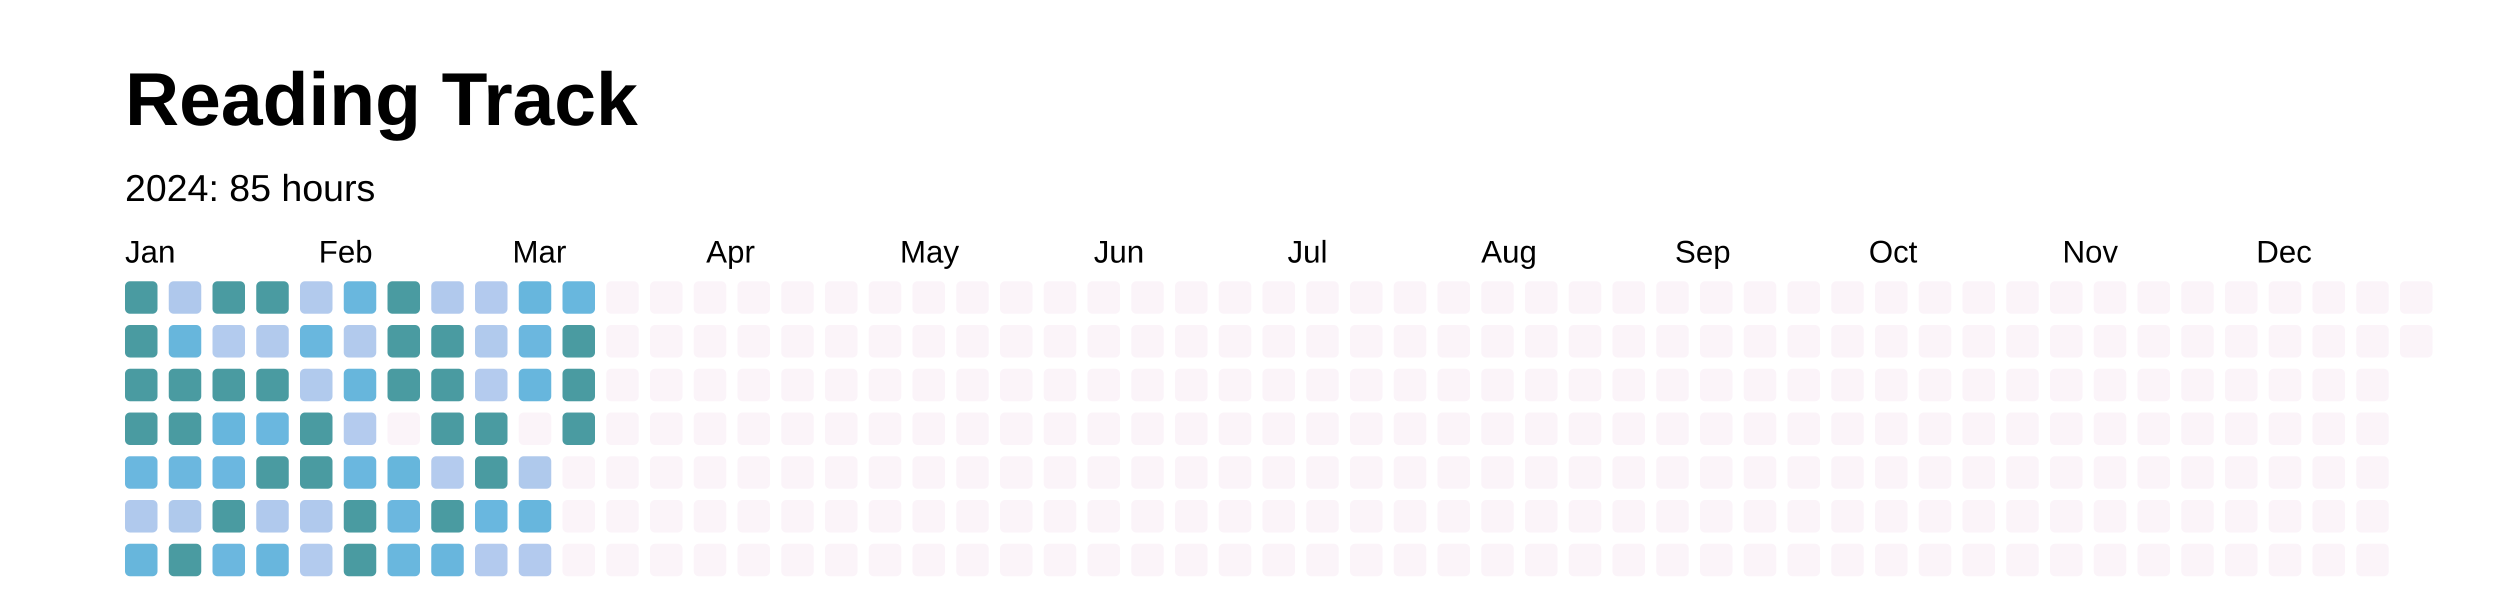
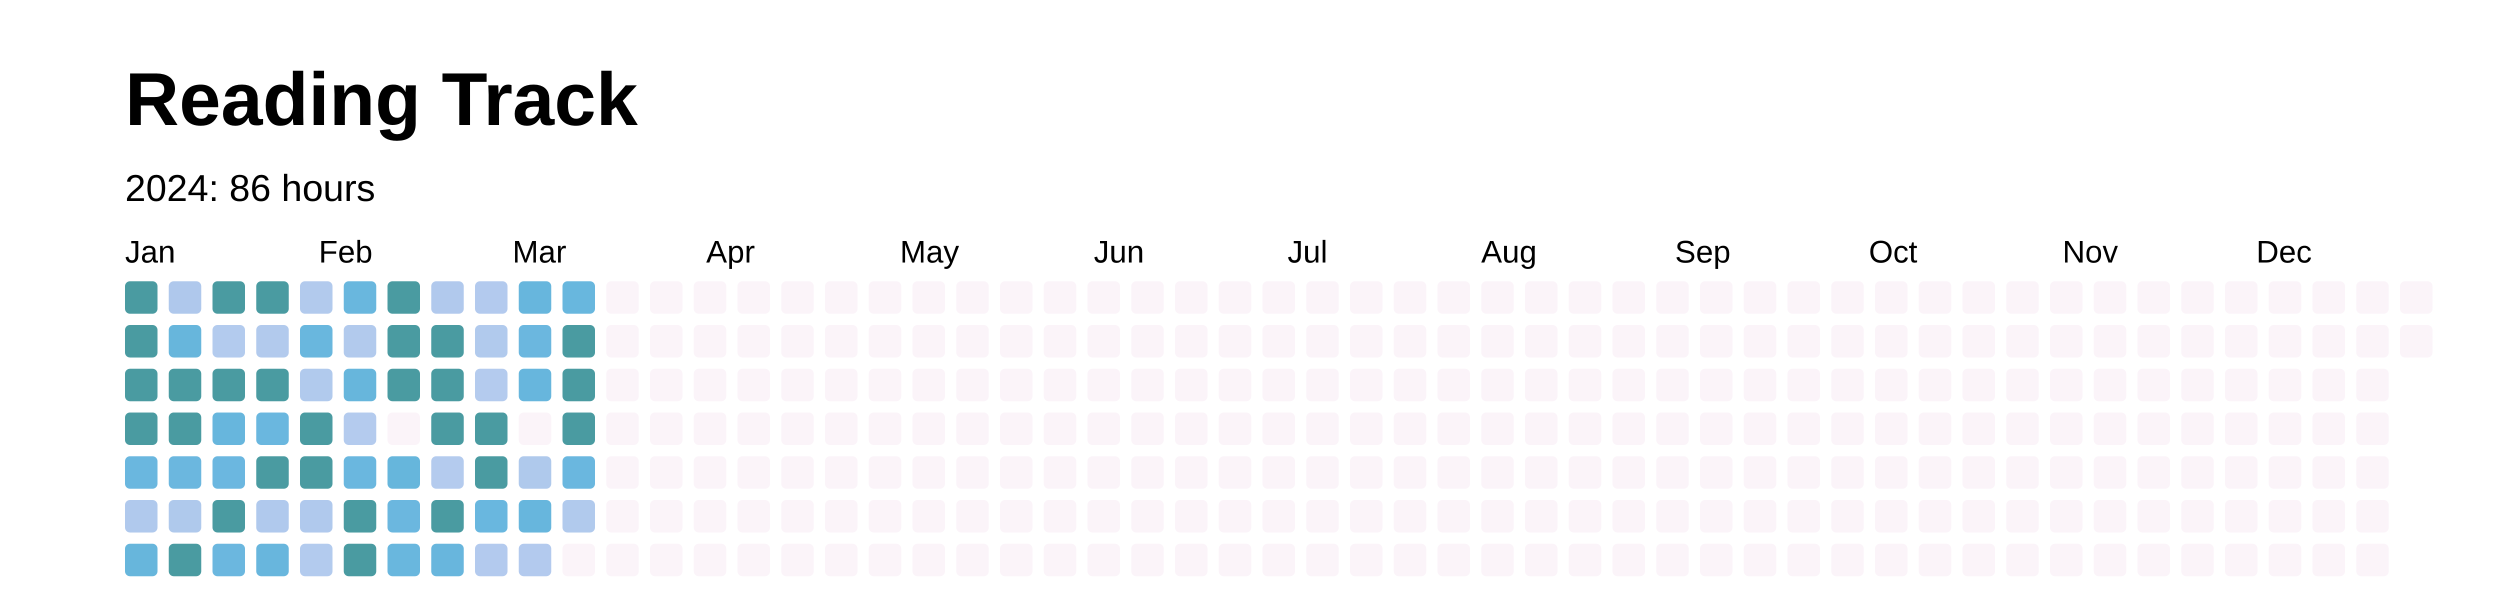
<svg xmlns="http://www.w3.org/2000/svg" baseProfile="full" height="48mm" version="1.1" viewBox="0,0,200,48" width="200mm">
  <defs />
  <rect fill="#FFFFFF" height="48" width="200" x="0" y="0" />
  <text fill="#000000" style="font-size:6px; font-family:Arial; font-weight:bold;" x="10" y="10">Reading Track</text>
-   <text dominant-baseline="hanging" fill="#000000" style="font-size:3.0px; font-family:Arial;" x="10" y="14">2024: 85 hours</text>
+   <text dominant-baseline="hanging" fill="#000000" style="font-size:3.0px; font-family:Arial;" x="10" y="14">2024: 86 hours</text>
  <text fill="#000000" style="font-size:2.5px; font-family:Arial" x="10.0" y="21.0">Jan</text>
  <text fill="#000000" style="font-size:2.5px; font-family:Arial" x="25.5" y="21.0">Feb</text>
  <text fill="#000000" style="font-size:2.5px; font-family:Arial" x="41.0" y="21.0">Mar</text>
  <text fill="#000000" style="font-size:2.5px; font-family:Arial" x="56.5" y="21.0">Apr</text>
  <text fill="#000000" style="font-size:2.5px; font-family:Arial" x="72.0" y="21.0">May</text>
  <text fill="#000000" style="font-size:2.5px; font-family:Arial" x="87.5" y="21.0">Jun</text>
  <text fill="#000000" style="font-size:2.5px; font-family:Arial" x="103.0" y="21.0">Jul</text>
  <text fill="#000000" style="font-size:2.5px; font-family:Arial" x="118.5" y="21.0">Aug</text>
  <text fill="#000000" style="font-size:2.5px; font-family:Arial" x="134.0" y="21.0">Sep</text>
  <text fill="#000000" style="font-size:2.5px; font-family:Arial" x="149.5" y="21.0">Oct</text>
  <text fill="#000000" style="font-size:2.5px; font-family:Arial" x="165.0" y="21.0">Nov</text>
  <text fill="#000000" style="font-size:2.5px; font-family:Arial" x="180.5" y="21.0">Dec</text>
  <rect fill="#4a9ba1" height="2.6" rx="0.4" ry="0.4" width="2.6" x="10.0" y="22.5" />
  <rect fill="#4a9ba1" height="2.6" rx="0.4" ry="0.4" width="2.6" x="10.0" y="26.0" />
  <rect fill="#4a9ba1" height="2.6" rx="0.4" ry="0.4" width="2.6" x="10.0" y="29.5" />
  <rect fill="#4a9ba1" height="2.6" rx="0.4" ry="0.4" width="2.6" x="10.0" y="33.0" />
  <rect fill="#6ab7df" height="2.6" rx="0.4" ry="0.4" width="2.6" x="10.0" y="36.5" />
  <rect fill="#b0c9ed" height="2.6" rx="0.4" ry="0.4" width="2.6" x="10.0" y="40.0" />
  <rect fill="#67b6dc" height="2.6" rx="0.4" ry="0.4" width="2.6" x="10.0" y="43.5" />
  <rect fill="#afc8ec" height="2.6" rx="0.4" ry="0.4" width="2.6" x="13.5" y="22.5" />
  <rect fill="#67b6dc" height="2.6" rx="0.4" ry="0.4" width="2.6" x="13.5" y="26.0" />
  <rect fill="#4a9ba1" height="2.6" rx="0.4" ry="0.4" width="2.6" x="13.5" y="29.5" />
  <rect fill="#4a9ba1" height="2.6" rx="0.4" ry="0.4" width="2.6" x="13.5" y="33.0" />
  <rect fill="#6bb7df" height="2.6" rx="0.4" ry="0.4" width="2.6" x="13.5" y="36.5" />
  <rect fill="#afc9ec" height="2.6" rx="0.4" ry="0.4" width="2.6" x="13.5" y="40.0" />
  <rect fill="#4a9ba1" height="2.6" rx="0.4" ry="0.4" width="2.6" x="13.5" y="43.5" />
  <rect fill="#4a9ba1" height="2.6" rx="0.4" ry="0.4" width="2.6" x="17.0" y="22.5" />
  <rect fill="#b3cbee" height="2.6" rx="0.4" ry="0.4" width="2.6" x="17.0" y="26.0" />
  <rect fill="#4a9ba1" height="2.6" rx="0.4" ry="0.4" width="2.6" x="17.0" y="29.5" />
  <rect fill="#67b6dd" height="2.6" rx="0.4" ry="0.4" width="2.6" x="17.0" y="33.0" />
  <rect fill="#6bb7e0" height="2.6" rx="0.4" ry="0.4" width="2.6" x="17.0" y="36.5" />
  <rect fill="#4a9ba1" height="2.6" rx="0.4" ry="0.4" width="2.6" x="17.0" y="40.0" />
  <rect fill="#6bb7df" height="2.6" rx="0.4" ry="0.4" width="2.6" x="17.0" y="43.5" />
  <rect fill="#4a9ba1" height="2.6" rx="0.4" ry="0.4" width="2.6" x="20.5" y="22.5" />
  <rect fill="#b2caed" height="2.6" rx="0.4" ry="0.4" width="2.6" x="20.5" y="26.0" />
  <rect fill="#4a9ba1" height="2.6" rx="0.4" ry="0.4" width="2.6" x="20.5" y="29.5" />
  <rect fill="#6ab7df" height="2.6" rx="0.4" ry="0.4" width="2.6" x="20.5" y="33.0" />
  <rect fill="#4a9ba1" height="2.6" rx="0.4" ry="0.4" width="2.6" x="20.5" y="36.5" />
  <rect fill="#b0c9ed" height="2.6" rx="0.4" ry="0.4" width="2.6" x="20.5" y="40.0" />
  <rect fill="#68b6dd" height="2.6" rx="0.4" ry="0.4" width="2.6" x="20.5" y="43.5" />
  <rect fill="#b2caed" height="2.6" rx="0.4" ry="0.4" width="2.6" x="24.0" y="22.5" />
  <rect fill="#69b7de" height="2.6" rx="0.4" ry="0.4" width="2.6" x="24.0" y="26.0" />
  <rect fill="#b1caed" height="2.6" rx="0.4" ry="0.4" width="2.6" x="24.0" y="29.5" />
  <rect fill="#4a9ba1" height="2.6" rx="0.4" ry="0.4" width="2.6" x="24.0" y="33.0" />
  <rect fill="#4a9ba1" height="2.6" rx="0.4" ry="0.4" width="2.6" x="24.0" y="36.5" />
  <rect fill="#b0c9ed" height="2.6" rx="0.4" ry="0.4" width="2.6" x="24.0" y="40.0" />
  <rect fill="#b3cbee" height="2.6" rx="0.4" ry="0.4" width="2.6" x="24.0" y="43.5" />
  <rect fill="#69b7de" height="2.6" rx="0.4" ry="0.4" width="2.6" x="27.5" y="22.5" />
  <rect fill="#b2caed" height="2.6" rx="0.4" ry="0.4" width="2.6" x="27.5" y="26.0" />
  <rect fill="#67b6dc" height="2.6" rx="0.4" ry="0.4" width="2.6" x="27.5" y="29.5" />
  <rect fill="#b4cbee" height="2.6" rx="0.4" ry="0.4" width="2.6" x="27.5" y="33.0" />
  <rect fill="#6ab7df" height="2.6" rx="0.4" ry="0.4" width="2.6" x="27.5" y="36.5" />
  <rect fill="#4a9ba1" height="2.6" rx="0.4" ry="0.4" width="2.6" x="27.5" y="40.0" />
  <rect fill="#4a9ba1" height="2.6" rx="0.4" ry="0.4" width="2.6" x="27.5" y="43.5" />
  <rect fill="#4a9ba1" height="2.6" rx="0.4" ry="0.4" width="2.6" x="31.0" y="22.5" />
  <rect fill="#4a9ba1" height="2.6" rx="0.4" ry="0.4" width="2.6" x="31.0" y="26.0" />
  <rect fill="#4a9ba1" height="2.6" rx="0.4" ry="0.4" width="2.6" x="31.0" y="29.5" />
  <rect fill="#FBF4F9" height="2.6" rx="0.4" ry="0.4" width="2.6" x="31.0" y="33.0" />
  <rect fill="#66b6dc" height="2.6" rx="0.4" ry="0.4" width="2.6" x="31.0" y="36.5" />
  <rect fill="#6bb7df" height="2.6" rx="0.4" ry="0.4" width="2.6" x="31.0" y="40.0" />
  <rect fill="#69b7de" height="2.6" rx="0.4" ry="0.4" width="2.6" x="31.0" y="43.5" />
  <rect fill="#b1c9ed" height="2.6" rx="0.4" ry="0.4" width="2.6" x="34.5" y="22.5" />
  <rect fill="#4a9ba1" height="2.6" rx="0.4" ry="0.4" width="2.6" x="34.5" y="26.0" />
  <rect fill="#4a9ba1" height="2.6" rx="0.4" ry="0.4" width="2.6" x="34.5" y="29.5" />
  <rect fill="#4a9ba1" height="2.6" rx="0.4" ry="0.4" width="2.6" x="34.5" y="33.0" />
  <rect fill="#b4cbee" height="2.6" rx="0.4" ry="0.4" width="2.6" x="34.5" y="36.5" />
  <rect fill="#4a9ba1" height="2.6" rx="0.4" ry="0.4" width="2.6" x="34.5" y="40.0" />
  <rect fill="#68b6dd" height="2.6" rx="0.4" ry="0.4" width="2.6" x="34.5" y="43.5" />
  <rect fill="#b3caee" height="2.6" rx="0.4" ry="0.4" width="2.6" x="38.0" y="22.5" />
  <rect fill="#b1caed" height="2.6" rx="0.4" ry="0.4" width="2.6" x="38.0" y="26.0" />
  <rect fill="#b4cbee" height="2.6" rx="0.4" ry="0.4" width="2.6" x="38.0" y="29.5" />
  <rect fill="#4a9ba1" height="2.6" rx="0.4" ry="0.4" width="2.6" x="38.0" y="33.0" />
  <rect fill="#4a9ba1" height="2.6" rx="0.4" ry="0.4" width="2.6" x="38.0" y="36.5" />
  <rect fill="#69b7df" height="2.6" rx="0.4" ry="0.4" width="2.6" x="38.0" y="40.0" />
  <rect fill="#b3caee" height="2.6" rx="0.4" ry="0.4" width="2.6" x="38.0" y="43.5" />
  <rect fill="#67b6dd" height="2.6" rx="0.4" ry="0.4" width="2.6" x="41.5" y="22.5" />
  <rect fill="#6bb7df" height="2.6" rx="0.4" ry="0.4" width="2.6" x="41.5" y="26.0" />
  <rect fill="#67b6dd" height="2.6" rx="0.4" ry="0.4" width="2.6" x="41.5" y="29.5" />
  <rect fill="#FBF4F9" height="2.6" rx="0.4" ry="0.4" width="2.6" x="41.5" y="33.0" />
  <rect fill="#afc9ec" height="2.6" rx="0.4" ry="0.4" width="2.6" x="41.5" y="36.5" />
  <rect fill="#67b6dd" height="2.6" rx="0.4" ry="0.4" width="2.6" x="41.5" y="40.0" />
  <rect fill="#b3caee" height="2.6" rx="0.4" ry="0.4" width="2.6" x="41.5" y="43.5" />
  <rect fill="#68b7de" height="2.6" rx="0.4" ry="0.4" width="2.6" x="45.0" y="22.5" />
  <rect fill="#4a9ba1" height="2.6" rx="0.4" ry="0.4" width="2.6" x="45.0" y="26.0" />
  <rect fill="#4a9ba1" height="2.6" rx="0.4" ry="0.4" width="2.6" x="45.0" y="29.5" />
  <rect fill="#4a9ba1" height="2.6" rx="0.4" ry="0.4" width="2.6" x="45.0" y="33.0" />
-   <rect fill="#FBF4F9" height="2.6" rx="0.4" ry="0.4" width="2.6" x="45.0" y="36.5" />
-   <rect fill="#FBF4F9" height="2.6" rx="0.4" ry="0.4" width="2.6" x="45.0" y="40.0" />
+   <rect fill="#6ab7df" height="2.6" rx="0.4" ry="0.4" width="2.6" x="45.0" y="36.5" />
+   <rect fill="#b1caed" height="2.6" rx="0.4" ry="0.4" width="2.6" x="45.0" y="40.0" />
  <rect fill="#FBF4F9" height="2.6" rx="0.4" ry="0.4" width="2.6" x="45.0" y="43.5" />
  <rect fill="#FBF4F9" height="2.6" rx="0.4" ry="0.4" width="2.6" x="48.5" y="22.5" />
  <rect fill="#FBF4F9" height="2.6" rx="0.4" ry="0.4" width="2.6" x="48.5" y="26.0" />
  <rect fill="#FBF4F9" height="2.6" rx="0.4" ry="0.4" width="2.6" x="48.5" y="29.5" />
  <rect fill="#FBF4F9" height="2.6" rx="0.4" ry="0.4" width="2.6" x="48.5" y="33.0" />
  <rect fill="#FBF4F9" height="2.6" rx="0.4" ry="0.4" width="2.6" x="48.5" y="36.5" />
  <rect fill="#FBF4F9" height="2.6" rx="0.4" ry="0.4" width="2.6" x="48.5" y="40.0" />
  <rect fill="#FBF4F9" height="2.6" rx="0.4" ry="0.4" width="2.6" x="48.5" y="43.5" />
  <rect fill="#FBF4F9" height="2.6" rx="0.4" ry="0.4" width="2.6" x="52.0" y="22.5" />
  <rect fill="#FBF4F9" height="2.6" rx="0.4" ry="0.4" width="2.6" x="52.0" y="26.0" />
  <rect fill="#FBF4F9" height="2.6" rx="0.4" ry="0.4" width="2.6" x="52.0" y="29.5" />
  <rect fill="#FBF4F9" height="2.6" rx="0.4" ry="0.4" width="2.6" x="52.0" y="33.0" />
  <rect fill="#FBF4F9" height="2.6" rx="0.4" ry="0.4" width="2.6" x="52.0" y="36.5" />
  <rect fill="#FBF4F9" height="2.6" rx="0.4" ry="0.4" width="2.6" x="52.0" y="40.0" />
  <rect fill="#FBF4F9" height="2.6" rx="0.4" ry="0.4" width="2.6" x="52.0" y="43.5" />
  <rect fill="#FBF4F9" height="2.6" rx="0.4" ry="0.4" width="2.6" x="55.5" y="22.5" />
  <rect fill="#FBF4F9" height="2.6" rx="0.4" ry="0.4" width="2.6" x="55.5" y="26.0" />
  <rect fill="#FBF4F9" height="2.6" rx="0.4" ry="0.4" width="2.6" x="55.5" y="29.5" />
  <rect fill="#FBF4F9" height="2.6" rx="0.4" ry="0.4" width="2.6" x="55.5" y="33.0" />
  <rect fill="#FBF4F9" height="2.6" rx="0.4" ry="0.4" width="2.6" x="55.5" y="36.5" />
  <rect fill="#FBF4F9" height="2.6" rx="0.4" ry="0.4" width="2.6" x="55.5" y="40.0" />
  <rect fill="#FBF4F9" height="2.6" rx="0.4" ry="0.4" width="2.6" x="55.5" y="43.5" />
  <rect fill="#FBF4F9" height="2.6" rx="0.4" ry="0.4" width="2.6" x="59.0" y="22.5" />
  <rect fill="#FBF4F9" height="2.6" rx="0.4" ry="0.4" width="2.6" x="59.0" y="26.0" />
  <rect fill="#FBF4F9" height="2.6" rx="0.4" ry="0.4" width="2.6" x="59.0" y="29.5" />
  <rect fill="#FBF4F9" height="2.6" rx="0.4" ry="0.4" width="2.6" x="59.0" y="33.0" />
  <rect fill="#FBF4F9" height="2.6" rx="0.4" ry="0.4" width="2.6" x="59.0" y="36.5" />
  <rect fill="#FBF4F9" height="2.6" rx="0.4" ry="0.4" width="2.6" x="59.0" y="40.0" />
  <rect fill="#FBF4F9" height="2.6" rx="0.4" ry="0.4" width="2.6" x="59.0" y="43.5" />
  <rect fill="#FBF4F9" height="2.6" rx="0.4" ry="0.4" width="2.6" x="62.5" y="22.5" />
  <rect fill="#FBF4F9" height="2.6" rx="0.4" ry="0.4" width="2.6" x="62.5" y="26.0" />
  <rect fill="#FBF4F9" height="2.6" rx="0.4" ry="0.4" width="2.6" x="62.5" y="29.5" />
  <rect fill="#FBF4F9" height="2.6" rx="0.4" ry="0.4" width="2.6" x="62.5" y="33.0" />
  <rect fill="#FBF4F9" height="2.6" rx="0.4" ry="0.4" width="2.6" x="62.5" y="36.5" />
  <rect fill="#FBF4F9" height="2.6" rx="0.4" ry="0.4" width="2.6" x="62.5" y="40.0" />
  <rect fill="#FBF4F9" height="2.6" rx="0.4" ry="0.4" width="2.6" x="62.5" y="43.5" />
  <rect fill="#FBF4F9" height="2.6" rx="0.4" ry="0.4" width="2.6" x="66.0" y="22.5" />
  <rect fill="#FBF4F9" height="2.6" rx="0.4" ry="0.4" width="2.6" x="66.0" y="26.0" />
  <rect fill="#FBF4F9" height="2.6" rx="0.4" ry="0.4" width="2.6" x="66.0" y="29.5" />
  <rect fill="#FBF4F9" height="2.6" rx="0.4" ry="0.4" width="2.6" x="66.0" y="33.0" />
  <rect fill="#FBF4F9" height="2.6" rx="0.4" ry="0.4" width="2.6" x="66.0" y="36.5" />
  <rect fill="#FBF4F9" height="2.6" rx="0.4" ry="0.4" width="2.6" x="66.0" y="40.0" />
  <rect fill="#FBF4F9" height="2.6" rx="0.4" ry="0.4" width="2.6" x="66.0" y="43.5" />
  <rect fill="#FBF4F9" height="2.6" rx="0.4" ry="0.4" width="2.6" x="69.5" y="22.5" />
  <rect fill="#FBF4F9" height="2.6" rx="0.4" ry="0.4" width="2.6" x="69.5" y="26.0" />
  <rect fill="#FBF4F9" height="2.6" rx="0.4" ry="0.4" width="2.6" x="69.5" y="29.5" />
  <rect fill="#FBF4F9" height="2.6" rx="0.4" ry="0.4" width="2.6" x="69.5" y="33.0" />
  <rect fill="#FBF4F9" height="2.6" rx="0.4" ry="0.4" width="2.6" x="69.5" y="36.5" />
  <rect fill="#FBF4F9" height="2.6" rx="0.4" ry="0.4" width="2.6" x="69.5" y="40.0" />
  <rect fill="#FBF4F9" height="2.6" rx="0.4" ry="0.4" width="2.6" x="69.5" y="43.5" />
  <rect fill="#FBF4F9" height="2.6" rx="0.4" ry="0.4" width="2.6" x="73.0" y="22.5" />
  <rect fill="#FBF4F9" height="2.6" rx="0.4" ry="0.4" width="2.6" x="73.0" y="26.0" />
  <rect fill="#FBF4F9" height="2.6" rx="0.4" ry="0.4" width="2.6" x="73.0" y="29.5" />
  <rect fill="#FBF4F9" height="2.6" rx="0.4" ry="0.4" width="2.6" x="73.0" y="33.0" />
  <rect fill="#FBF4F9" height="2.6" rx="0.4" ry="0.4" width="2.6" x="73.0" y="36.5" />
  <rect fill="#FBF4F9" height="2.6" rx="0.4" ry="0.4" width="2.6" x="73.0" y="40.0" />
  <rect fill="#FBF4F9" height="2.6" rx="0.4" ry="0.4" width="2.6" x="73.0" y="43.5" />
  <rect fill="#FBF4F9" height="2.6" rx="0.4" ry="0.4" width="2.6" x="76.5" y="22.5" />
  <rect fill="#FBF4F9" height="2.6" rx="0.4" ry="0.4" width="2.6" x="76.5" y="26.0" />
  <rect fill="#FBF4F9" height="2.6" rx="0.4" ry="0.4" width="2.6" x="76.5" y="29.5" />
  <rect fill="#FBF4F9" height="2.6" rx="0.4" ry="0.4" width="2.6" x="76.5" y="33.0" />
  <rect fill="#FBF4F9" height="2.6" rx="0.4" ry="0.4" width="2.6" x="76.5" y="36.5" />
  <rect fill="#FBF4F9" height="2.6" rx="0.4" ry="0.4" width="2.6" x="76.5" y="40.0" />
  <rect fill="#FBF4F9" height="2.6" rx="0.4" ry="0.4" width="2.6" x="76.5" y="43.5" />
  <rect fill="#FBF4F9" height="2.6" rx="0.4" ry="0.4" width="2.6" x="80.0" y="22.5" />
  <rect fill="#FBF4F9" height="2.6" rx="0.4" ry="0.4" width="2.6" x="80.0" y="26.0" />
  <rect fill="#FBF4F9" height="2.6" rx="0.4" ry="0.4" width="2.6" x="80.0" y="29.5" />
  <rect fill="#FBF4F9" height="2.6" rx="0.4" ry="0.4" width="2.6" x="80.0" y="33.0" />
  <rect fill="#FBF4F9" height="2.6" rx="0.4" ry="0.4" width="2.6" x="80.0" y="36.5" />
  <rect fill="#FBF4F9" height="2.6" rx="0.4" ry="0.4" width="2.6" x="80.0" y="40.0" />
  <rect fill="#FBF4F9" height="2.6" rx="0.4" ry="0.4" width="2.6" x="80.0" y="43.5" />
  <rect fill="#FBF4F9" height="2.6" rx="0.4" ry="0.4" width="2.6" x="83.5" y="22.5" />
  <rect fill="#FBF4F9" height="2.6" rx="0.4" ry="0.4" width="2.6" x="83.5" y="26.0" />
  <rect fill="#FBF4F9" height="2.6" rx="0.4" ry="0.4" width="2.6" x="83.5" y="29.5" />
  <rect fill="#FBF4F9" height="2.6" rx="0.4" ry="0.4" width="2.6" x="83.5" y="33.0" />
  <rect fill="#FBF4F9" height="2.6" rx="0.4" ry="0.4" width="2.6" x="83.5" y="36.5" />
  <rect fill="#FBF4F9" height="2.6" rx="0.4" ry="0.4" width="2.6" x="83.5" y="40.0" />
  <rect fill="#FBF4F9" height="2.6" rx="0.4" ry="0.4" width="2.6" x="83.5" y="43.5" />
  <rect fill="#FBF4F9" height="2.6" rx="0.4" ry="0.4" width="2.6" x="87.0" y="22.5" />
  <rect fill="#FBF4F9" height="2.6" rx="0.4" ry="0.4" width="2.6" x="87.0" y="26.0" />
  <rect fill="#FBF4F9" height="2.6" rx="0.4" ry="0.4" width="2.6" x="87.0" y="29.5" />
  <rect fill="#FBF4F9" height="2.6" rx="0.4" ry="0.4" width="2.6" x="87.0" y="33.0" />
  <rect fill="#FBF4F9" height="2.6" rx="0.4" ry="0.4" width="2.6" x="87.0" y="36.5" />
  <rect fill="#FBF4F9" height="2.6" rx="0.4" ry="0.4" width="2.6" x="87.0" y="40.0" />
  <rect fill="#FBF4F9" height="2.6" rx="0.4" ry="0.4" width="2.6" x="87.0" y="43.5" />
  <rect fill="#FBF4F9" height="2.6" rx="0.4" ry="0.4" width="2.6" x="90.5" y="22.5" />
  <rect fill="#FBF4F9" height="2.6" rx="0.4" ry="0.4" width="2.6" x="90.5" y="26.0" />
  <rect fill="#FBF4F9" height="2.6" rx="0.4" ry="0.4" width="2.6" x="90.5" y="29.5" />
  <rect fill="#FBF4F9" height="2.6" rx="0.4" ry="0.4" width="2.6" x="90.5" y="33.0" />
  <rect fill="#FBF4F9" height="2.6" rx="0.4" ry="0.4" width="2.6" x="90.5" y="36.5" />
  <rect fill="#FBF4F9" height="2.6" rx="0.4" ry="0.4" width="2.6" x="90.5" y="40.0" />
  <rect fill="#FBF4F9" height="2.6" rx="0.4" ry="0.4" width="2.6" x="90.5" y="43.5" />
  <rect fill="#FBF4F9" height="2.6" rx="0.4" ry="0.4" width="2.6" x="94.0" y="22.5" />
  <rect fill="#FBF4F9" height="2.6" rx="0.4" ry="0.4" width="2.6" x="94.0" y="26.0" />
  <rect fill="#FBF4F9" height="2.6" rx="0.4" ry="0.4" width="2.6" x="94.0" y="29.5" />
  <rect fill="#FBF4F9" height="2.6" rx="0.4" ry="0.4" width="2.6" x="94.0" y="33.0" />
  <rect fill="#FBF4F9" height="2.6" rx="0.4" ry="0.4" width="2.6" x="94.0" y="36.5" />
  <rect fill="#FBF4F9" height="2.6" rx="0.4" ry="0.4" width="2.6" x="94.0" y="40.0" />
  <rect fill="#FBF4F9" height="2.6" rx="0.4" ry="0.4" width="2.6" x="94.0" y="43.5" />
  <rect fill="#FBF4F9" height="2.6" rx="0.4" ry="0.4" width="2.6" x="97.5" y="22.5" />
  <rect fill="#FBF4F9" height="2.6" rx="0.4" ry="0.4" width="2.6" x="97.5" y="26.0" />
  <rect fill="#FBF4F9" height="2.6" rx="0.4" ry="0.4" width="2.6" x="97.5" y="29.5" />
  <rect fill="#FBF4F9" height="2.6" rx="0.4" ry="0.4" width="2.6" x="97.5" y="33.0" />
  <rect fill="#FBF4F9" height="2.6" rx="0.4" ry="0.4" width="2.6" x="97.5" y="36.5" />
  <rect fill="#FBF4F9" height="2.6" rx="0.4" ry="0.4" width="2.6" x="97.5" y="40.0" />
  <rect fill="#FBF4F9" height="2.6" rx="0.4" ry="0.4" width="2.6" x="97.5" y="43.5" />
  <rect fill="#FBF4F9" height="2.6" rx="0.4" ry="0.4" width="2.6" x="101.0" y="22.5" />
  <rect fill="#FBF4F9" height="2.6" rx="0.4" ry="0.4" width="2.6" x="101.0" y="26.0" />
  <rect fill="#FBF4F9" height="2.6" rx="0.4" ry="0.4" width="2.6" x="101.0" y="29.5" />
  <rect fill="#FBF4F9" height="2.6" rx="0.4" ry="0.4" width="2.6" x="101.0" y="33.0" />
  <rect fill="#FBF4F9" height="2.6" rx="0.4" ry="0.4" width="2.6" x="101.0" y="36.5" />
  <rect fill="#FBF4F9" height="2.6" rx="0.4" ry="0.4" width="2.6" x="101.0" y="40.0" />
  <rect fill="#FBF4F9" height="2.6" rx="0.4" ry="0.4" width="2.6" x="101.0" y="43.5" />
  <rect fill="#FBF4F9" height="2.6" rx="0.4" ry="0.4" width="2.6" x="104.5" y="22.5" />
  <rect fill="#FBF4F9" height="2.6" rx="0.4" ry="0.4" width="2.6" x="104.5" y="26.0" />
  <rect fill="#FBF4F9" height="2.6" rx="0.4" ry="0.4" width="2.6" x="104.5" y="29.5" />
  <rect fill="#FBF4F9" height="2.6" rx="0.4" ry="0.4" width="2.6" x="104.5" y="33.0" />
  <rect fill="#FBF4F9" height="2.6" rx="0.4" ry="0.4" width="2.6" x="104.5" y="36.5" />
  <rect fill="#FBF4F9" height="2.6" rx="0.4" ry="0.4" width="2.6" x="104.5" y="40.0" />
  <rect fill="#FBF4F9" height="2.6" rx="0.4" ry="0.4" width="2.6" x="104.5" y="43.5" />
  <rect fill="#FBF4F9" height="2.6" rx="0.4" ry="0.4" width="2.6" x="108.0" y="22.5" />
  <rect fill="#FBF4F9" height="2.6" rx="0.4" ry="0.4" width="2.6" x="108.0" y="26.0" />
  <rect fill="#FBF4F9" height="2.6" rx="0.4" ry="0.4" width="2.6" x="108.0" y="29.5" />
  <rect fill="#FBF4F9" height="2.6" rx="0.4" ry="0.4" width="2.6" x="108.0" y="33.0" />
  <rect fill="#FBF4F9" height="2.6" rx="0.4" ry="0.4" width="2.6" x="108.0" y="36.5" />
  <rect fill="#FBF4F9" height="2.6" rx="0.4" ry="0.4" width="2.6" x="108.0" y="40.0" />
  <rect fill="#FBF4F9" height="2.6" rx="0.4" ry="0.4" width="2.6" x="108.0" y="43.5" />
  <rect fill="#FBF4F9" height="2.6" rx="0.4" ry="0.4" width="2.6" x="111.5" y="22.5" />
  <rect fill="#FBF4F9" height="2.6" rx="0.4" ry="0.4" width="2.6" x="111.5" y="26.0" />
  <rect fill="#FBF4F9" height="2.6" rx="0.4" ry="0.4" width="2.6" x="111.5" y="29.5" />
  <rect fill="#FBF4F9" height="2.6" rx="0.4" ry="0.4" width="2.6" x="111.5" y="33.0" />
  <rect fill="#FBF4F9" height="2.6" rx="0.4" ry="0.4" width="2.6" x="111.5" y="36.5" />
  <rect fill="#FBF4F9" height="2.6" rx="0.4" ry="0.4" width="2.6" x="111.5" y="40.0" />
  <rect fill="#FBF4F9" height="2.6" rx="0.4" ry="0.4" width="2.6" x="111.5" y="43.5" />
  <rect fill="#FBF4F9" height="2.6" rx="0.4" ry="0.4" width="2.6" x="115.0" y="22.5" />
  <rect fill="#FBF4F9" height="2.6" rx="0.4" ry="0.4" width="2.6" x="115.0" y="26.0" />
  <rect fill="#FBF4F9" height="2.6" rx="0.4" ry="0.4" width="2.6" x="115.0" y="29.5" />
  <rect fill="#FBF4F9" height="2.6" rx="0.4" ry="0.4" width="2.6" x="115.0" y="33.0" />
  <rect fill="#FBF4F9" height="2.6" rx="0.4" ry="0.4" width="2.6" x="115.0" y="36.5" />
  <rect fill="#FBF4F9" height="2.6" rx="0.4" ry="0.4" width="2.6" x="115.0" y="40.0" />
  <rect fill="#FBF4F9" height="2.6" rx="0.4" ry="0.4" width="2.6" x="115.0" y="43.5" />
  <rect fill="#FBF4F9" height="2.6" rx="0.4" ry="0.4" width="2.6" x="118.5" y="22.5" />
  <rect fill="#FBF4F9" height="2.6" rx="0.4" ry="0.4" width="2.6" x="118.5" y="26.0" />
  <rect fill="#FBF4F9" height="2.6" rx="0.4" ry="0.4" width="2.6" x="118.5" y="29.5" />
  <rect fill="#FBF4F9" height="2.6" rx="0.4" ry="0.4" width="2.6" x="118.5" y="33.0" />
  <rect fill="#FBF4F9" height="2.6" rx="0.4" ry="0.4" width="2.6" x="118.5" y="36.5" />
  <rect fill="#FBF4F9" height="2.6" rx="0.4" ry="0.4" width="2.6" x="118.5" y="40.0" />
  <rect fill="#FBF4F9" height="2.6" rx="0.4" ry="0.4" width="2.6" x="118.5" y="43.5" />
  <rect fill="#FBF4F9" height="2.6" rx="0.4" ry="0.4" width="2.6" x="122.0" y="22.5" />
  <rect fill="#FBF4F9" height="2.6" rx="0.4" ry="0.4" width="2.6" x="122.0" y="26.0" />
  <rect fill="#FBF4F9" height="2.6" rx="0.4" ry="0.4" width="2.6" x="122.0" y="29.5" />
  <rect fill="#FBF4F9" height="2.6" rx="0.4" ry="0.4" width="2.6" x="122.0" y="33.0" />
  <rect fill="#FBF4F9" height="2.6" rx="0.4" ry="0.4" width="2.6" x="122.0" y="36.5" />
  <rect fill="#FBF4F9" height="2.6" rx="0.4" ry="0.4" width="2.6" x="122.0" y="40.0" />
  <rect fill="#FBF4F9" height="2.6" rx="0.4" ry="0.4" width="2.6" x="122.0" y="43.5" />
  <rect fill="#FBF4F9" height="2.6" rx="0.4" ry="0.4" width="2.6" x="125.5" y="22.5" />
  <rect fill="#FBF4F9" height="2.6" rx="0.4" ry="0.4" width="2.6" x="125.5" y="26.0" />
  <rect fill="#FBF4F9" height="2.6" rx="0.4" ry="0.4" width="2.6" x="125.5" y="29.5" />
  <rect fill="#FBF4F9" height="2.6" rx="0.4" ry="0.4" width="2.6" x="125.5" y="33.0" />
  <rect fill="#FBF4F9" height="2.6" rx="0.4" ry="0.4" width="2.6" x="125.5" y="36.5" />
  <rect fill="#FBF4F9" height="2.6" rx="0.4" ry="0.4" width="2.6" x="125.5" y="40.0" />
  <rect fill="#FBF4F9" height="2.6" rx="0.4" ry="0.4" width="2.6" x="125.5" y="43.5" />
  <rect fill="#FBF4F9" height="2.6" rx="0.4" ry="0.4" width="2.6" x="129.0" y="22.5" />
  <rect fill="#FBF4F9" height="2.6" rx="0.4" ry="0.4" width="2.6" x="129.0" y="26.0" />
  <rect fill="#FBF4F9" height="2.6" rx="0.4" ry="0.4" width="2.6" x="129.0" y="29.5" />
  <rect fill="#FBF4F9" height="2.6" rx="0.4" ry="0.4" width="2.6" x="129.0" y="33.0" />
  <rect fill="#FBF4F9" height="2.6" rx="0.4" ry="0.4" width="2.6" x="129.0" y="36.5" />
  <rect fill="#FBF4F9" height="2.6" rx="0.4" ry="0.4" width="2.6" x="129.0" y="40.0" />
  <rect fill="#FBF4F9" height="2.6" rx="0.4" ry="0.4" width="2.6" x="129.0" y="43.5" />
  <rect fill="#FBF4F9" height="2.6" rx="0.4" ry="0.4" width="2.6" x="132.5" y="22.5" />
  <rect fill="#FBF4F9" height="2.6" rx="0.4" ry="0.4" width="2.6" x="132.5" y="26.0" />
  <rect fill="#FBF4F9" height="2.6" rx="0.4" ry="0.4" width="2.6" x="132.5" y="29.5" />
  <rect fill="#FBF4F9" height="2.6" rx="0.4" ry="0.4" width="2.6" x="132.5" y="33.0" />
  <rect fill="#FBF4F9" height="2.6" rx="0.4" ry="0.4" width="2.6" x="132.5" y="36.5" />
  <rect fill="#FBF4F9" height="2.6" rx="0.4" ry="0.4" width="2.6" x="132.5" y="40.0" />
  <rect fill="#FBF4F9" height="2.6" rx="0.4" ry="0.4" width="2.6" x="132.5" y="43.5" />
  <rect fill="#FBF4F9" height="2.6" rx="0.4" ry="0.4" width="2.6" x="136.0" y="22.5" />
  <rect fill="#FBF4F9" height="2.6" rx="0.4" ry="0.4" width="2.6" x="136.0" y="26.0" />
  <rect fill="#FBF4F9" height="2.6" rx="0.4" ry="0.4" width="2.6" x="136.0" y="29.5" />
  <rect fill="#FBF4F9" height="2.6" rx="0.4" ry="0.4" width="2.6" x="136.0" y="33.0" />
  <rect fill="#FBF4F9" height="2.6" rx="0.4" ry="0.4" width="2.6" x="136.0" y="36.5" />
  <rect fill="#FBF4F9" height="2.6" rx="0.4" ry="0.4" width="2.6" x="136.0" y="40.0" />
  <rect fill="#FBF4F9" height="2.6" rx="0.4" ry="0.4" width="2.6" x="136.0" y="43.5" />
  <rect fill="#FBF4F9" height="2.6" rx="0.4" ry="0.4" width="2.6" x="139.5" y="22.5" />
  <rect fill="#FBF4F9" height="2.6" rx="0.4" ry="0.4" width="2.6" x="139.5" y="26.0" />
  <rect fill="#FBF4F9" height="2.6" rx="0.4" ry="0.4" width="2.6" x="139.5" y="29.5" />
  <rect fill="#FBF4F9" height="2.6" rx="0.4" ry="0.4" width="2.6" x="139.5" y="33.0" />
  <rect fill="#FBF4F9" height="2.6" rx="0.4" ry="0.4" width="2.6" x="139.5" y="36.5" />
  <rect fill="#FBF4F9" height="2.6" rx="0.4" ry="0.4" width="2.6" x="139.5" y="40.0" />
  <rect fill="#FBF4F9" height="2.6" rx="0.4" ry="0.4" width="2.6" x="139.5" y="43.5" />
  <rect fill="#FBF4F9" height="2.6" rx="0.4" ry="0.4" width="2.6" x="143.0" y="22.5" />
  <rect fill="#FBF4F9" height="2.6" rx="0.4" ry="0.4" width="2.6" x="143.0" y="26.0" />
  <rect fill="#FBF4F9" height="2.6" rx="0.4" ry="0.4" width="2.6" x="143.0" y="29.5" />
  <rect fill="#FBF4F9" height="2.6" rx="0.4" ry="0.4" width="2.6" x="143.0" y="33.0" />
  <rect fill="#FBF4F9" height="2.6" rx="0.4" ry="0.4" width="2.6" x="143.0" y="36.5" />
  <rect fill="#FBF4F9" height="2.6" rx="0.4" ry="0.4" width="2.6" x="143.0" y="40.0" />
  <rect fill="#FBF4F9" height="2.6" rx="0.4" ry="0.4" width="2.6" x="143.0" y="43.5" />
  <rect fill="#FBF4F9" height="2.6" rx="0.4" ry="0.4" width="2.6" x="146.5" y="22.5" />
  <rect fill="#FBF4F9" height="2.6" rx="0.4" ry="0.4" width="2.6" x="146.5" y="26.0" />
  <rect fill="#FBF4F9" height="2.6" rx="0.4" ry="0.4" width="2.6" x="146.5" y="29.5" />
  <rect fill="#FBF4F9" height="2.6" rx="0.4" ry="0.4" width="2.6" x="146.5" y="33.0" />
  <rect fill="#FBF4F9" height="2.6" rx="0.4" ry="0.4" width="2.6" x="146.5" y="36.5" />
  <rect fill="#FBF4F9" height="2.6" rx="0.4" ry="0.4" width="2.6" x="146.5" y="40.0" />
  <rect fill="#FBF4F9" height="2.6" rx="0.4" ry="0.4" width="2.6" x="146.5" y="43.5" />
  <rect fill="#FBF4F9" height="2.6" rx="0.4" ry="0.4" width="2.6" x="150.0" y="22.5" />
  <rect fill="#FBF4F9" height="2.6" rx="0.4" ry="0.4" width="2.6" x="150.0" y="26.0" />
  <rect fill="#FBF4F9" height="2.6" rx="0.4" ry="0.4" width="2.6" x="150.0" y="29.5" />
  <rect fill="#FBF4F9" height="2.6" rx="0.4" ry="0.4" width="2.6" x="150.0" y="33.0" />
  <rect fill="#FBF4F9" height="2.6" rx="0.4" ry="0.4" width="2.6" x="150.0" y="36.5" />
  <rect fill="#FBF4F9" height="2.6" rx="0.4" ry="0.4" width="2.6" x="150.0" y="40.0" />
  <rect fill="#FBF4F9" height="2.6" rx="0.4" ry="0.4" width="2.6" x="150.0" y="43.5" />
  <rect fill="#FBF4F9" height="2.6" rx="0.4" ry="0.4" width="2.6" x="153.5" y="22.5" />
  <rect fill="#FBF4F9" height="2.6" rx="0.4" ry="0.4" width="2.6" x="153.5" y="26.0" />
  <rect fill="#FBF4F9" height="2.6" rx="0.4" ry="0.4" width="2.6" x="153.5" y="29.5" />
  <rect fill="#FBF4F9" height="2.6" rx="0.4" ry="0.4" width="2.6" x="153.5" y="33.0" />
  <rect fill="#FBF4F9" height="2.6" rx="0.4" ry="0.4" width="2.6" x="153.5" y="36.5" />
  <rect fill="#FBF4F9" height="2.6" rx="0.4" ry="0.4" width="2.6" x="153.5" y="40.0" />
  <rect fill="#FBF4F9" height="2.6" rx="0.4" ry="0.4" width="2.6" x="153.5" y="43.5" />
  <rect fill="#FBF4F9" height="2.6" rx="0.4" ry="0.4" width="2.6" x="157.0" y="22.5" />
  <rect fill="#FBF4F9" height="2.6" rx="0.4" ry="0.4" width="2.6" x="157.0" y="26.0" />
  <rect fill="#FBF4F9" height="2.6" rx="0.4" ry="0.4" width="2.6" x="157.0" y="29.5" />
  <rect fill="#FBF4F9" height="2.6" rx="0.4" ry="0.4" width="2.6" x="157.0" y="33.0" />
  <rect fill="#FBF4F9" height="2.6" rx="0.4" ry="0.4" width="2.6" x="157.0" y="36.5" />
  <rect fill="#FBF4F9" height="2.6" rx="0.4" ry="0.4" width="2.6" x="157.0" y="40.0" />
  <rect fill="#FBF4F9" height="2.6" rx="0.4" ry="0.4" width="2.6" x="157.0" y="43.5" />
  <rect fill="#FBF4F9" height="2.6" rx="0.4" ry="0.4" width="2.6" x="160.5" y="22.5" />
  <rect fill="#FBF4F9" height="2.6" rx="0.4" ry="0.4" width="2.6" x="160.5" y="26.0" />
  <rect fill="#FBF4F9" height="2.6" rx="0.4" ry="0.4" width="2.6" x="160.5" y="29.5" />
  <rect fill="#FBF4F9" height="2.6" rx="0.4" ry="0.4" width="2.6" x="160.5" y="33.0" />
  <rect fill="#FBF4F9" height="2.6" rx="0.4" ry="0.4" width="2.6" x="160.5" y="36.5" />
  <rect fill="#FBF4F9" height="2.6" rx="0.4" ry="0.4" width="2.6" x="160.5" y="40.0" />
  <rect fill="#FBF4F9" height="2.6" rx="0.4" ry="0.4" width="2.6" x="160.5" y="43.5" />
  <rect fill="#FBF4F9" height="2.6" rx="0.4" ry="0.4" width="2.6" x="164.0" y="22.5" />
  <rect fill="#FBF4F9" height="2.6" rx="0.4" ry="0.4" width="2.6" x="164.0" y="26.0" />
  <rect fill="#FBF4F9" height="2.6" rx="0.4" ry="0.4" width="2.6" x="164.0" y="29.5" />
  <rect fill="#FBF4F9" height="2.6" rx="0.4" ry="0.4" width="2.6" x="164.0" y="33.0" />
  <rect fill="#FBF4F9" height="2.6" rx="0.4" ry="0.4" width="2.6" x="164.0" y="36.5" />
  <rect fill="#FBF4F9" height="2.6" rx="0.4" ry="0.4" width="2.6" x="164.0" y="40.0" />
  <rect fill="#FBF4F9" height="2.6" rx="0.4" ry="0.4" width="2.6" x="164.0" y="43.5" />
  <rect fill="#FBF4F9" height="2.6" rx="0.4" ry="0.4" width="2.6" x="167.5" y="22.5" />
  <rect fill="#FBF4F9" height="2.6" rx="0.4" ry="0.4" width="2.6" x="167.5" y="26.0" />
  <rect fill="#FBF4F9" height="2.6" rx="0.4" ry="0.4" width="2.6" x="167.5" y="29.5" />
  <rect fill="#FBF4F9" height="2.6" rx="0.4" ry="0.4" width="2.6" x="167.5" y="33.0" />
  <rect fill="#FBF4F9" height="2.6" rx="0.4" ry="0.4" width="2.6" x="167.5" y="36.5" />
  <rect fill="#FBF4F9" height="2.6" rx="0.4" ry="0.4" width="2.6" x="167.5" y="40.0" />
  <rect fill="#FBF4F9" height="2.6" rx="0.4" ry="0.4" width="2.6" x="167.5" y="43.5" />
  <rect fill="#FBF4F9" height="2.6" rx="0.4" ry="0.4" width="2.6" x="171.0" y="22.5" />
  <rect fill="#FBF4F9" height="2.6" rx="0.4" ry="0.4" width="2.6" x="171.0" y="26.0" />
  <rect fill="#FBF4F9" height="2.6" rx="0.4" ry="0.4" width="2.6" x="171.0" y="29.5" />
  <rect fill="#FBF4F9" height="2.6" rx="0.4" ry="0.4" width="2.6" x="171.0" y="33.0" />
  <rect fill="#FBF4F9" height="2.6" rx="0.4" ry="0.4" width="2.6" x="171.0" y="36.5" />
  <rect fill="#FBF4F9" height="2.6" rx="0.4" ry="0.4" width="2.6" x="171.0" y="40.0" />
  <rect fill="#FBF4F9" height="2.6" rx="0.4" ry="0.4" width="2.6" x="171.0" y="43.5" />
  <rect fill="#FBF4F9" height="2.6" rx="0.4" ry="0.4" width="2.6" x="174.5" y="22.5" />
  <rect fill="#FBF4F9" height="2.6" rx="0.4" ry="0.4" width="2.6" x="174.5" y="26.0" />
  <rect fill="#FBF4F9" height="2.6" rx="0.4" ry="0.4" width="2.6" x="174.5" y="29.5" />
  <rect fill="#FBF4F9" height="2.6" rx="0.4" ry="0.4" width="2.6" x="174.5" y="33.0" />
  <rect fill="#FBF4F9" height="2.6" rx="0.4" ry="0.4" width="2.6" x="174.5" y="36.5" />
  <rect fill="#FBF4F9" height="2.6" rx="0.4" ry="0.4" width="2.6" x="174.5" y="40.0" />
  <rect fill="#FBF4F9" height="2.6" rx="0.4" ry="0.4" width="2.6" x="174.5" y="43.5" />
  <rect fill="#FBF4F9" height="2.6" rx="0.4" ry="0.4" width="2.6" x="178.0" y="22.5" />
  <rect fill="#FBF4F9" height="2.6" rx="0.4" ry="0.4" width="2.6" x="178.0" y="26.0" />
  <rect fill="#FBF4F9" height="2.6" rx="0.4" ry="0.4" width="2.6" x="178.0" y="29.5" />
  <rect fill="#FBF4F9" height="2.6" rx="0.4" ry="0.4" width="2.6" x="178.0" y="33.0" />
  <rect fill="#FBF4F9" height="2.6" rx="0.4" ry="0.4" width="2.6" x="178.0" y="36.5" />
  <rect fill="#FBF4F9" height="2.6" rx="0.4" ry="0.4" width="2.6" x="178.0" y="40.0" />
  <rect fill="#FBF4F9" height="2.6" rx="0.4" ry="0.4" width="2.6" x="178.0" y="43.5" />
  <rect fill="#FBF4F9" height="2.6" rx="0.4" ry="0.4" width="2.6" x="181.5" y="22.5" />
  <rect fill="#FBF4F9" height="2.6" rx="0.4" ry="0.4" width="2.6" x="181.5" y="26.0" />
  <rect fill="#FBF4F9" height="2.6" rx="0.4" ry="0.4" width="2.6" x="181.5" y="29.5" />
  <rect fill="#FBF4F9" height="2.6" rx="0.4" ry="0.4" width="2.6" x="181.5" y="33.0" />
  <rect fill="#FBF4F9" height="2.6" rx="0.4" ry="0.4" width="2.6" x="181.5" y="36.5" />
  <rect fill="#FBF4F9" height="2.6" rx="0.4" ry="0.4" width="2.6" x="181.5" y="40.0" />
  <rect fill="#FBF4F9" height="2.6" rx="0.4" ry="0.4" width="2.6" x="181.5" y="43.5" />
  <rect fill="#FBF4F9" height="2.6" rx="0.4" ry="0.4" width="2.6" x="185.0" y="22.5" />
  <rect fill="#FBF4F9" height="2.6" rx="0.4" ry="0.4" width="2.6" x="185.0" y="26.0" />
  <rect fill="#FBF4F9" height="2.6" rx="0.4" ry="0.4" width="2.6" x="185.0" y="29.5" />
  <rect fill="#FBF4F9" height="2.6" rx="0.4" ry="0.4" width="2.6" x="185.0" y="33.0" />
  <rect fill="#FBF4F9" height="2.6" rx="0.4" ry="0.4" width="2.6" x="185.0" y="36.5" />
  <rect fill="#FBF4F9" height="2.6" rx="0.4" ry="0.4" width="2.6" x="185.0" y="40.0" />
  <rect fill="#FBF4F9" height="2.6" rx="0.4" ry="0.4" width="2.6" x="185.0" y="43.5" />
  <rect fill="#FBF4F9" height="2.6" rx="0.4" ry="0.4" width="2.6" x="188.5" y="22.5" />
  <rect fill="#FBF4F9" height="2.6" rx="0.4" ry="0.4" width="2.6" x="188.5" y="26.0" />
  <rect fill="#FBF4F9" height="2.6" rx="0.4" ry="0.4" width="2.6" x="188.5" y="29.5" />
  <rect fill="#FBF4F9" height="2.6" rx="0.4" ry="0.4" width="2.6" x="188.5" y="33.0" />
  <rect fill="#FBF4F9" height="2.6" rx="0.4" ry="0.4" width="2.6" x="188.5" y="36.5" />
  <rect fill="#FBF4F9" height="2.6" rx="0.4" ry="0.4" width="2.6" x="188.5" y="40.0" />
  <rect fill="#FBF4F9" height="2.6" rx="0.4" ry="0.4" width="2.6" x="188.5" y="43.5" />
  <rect fill="#FBF4F9" height="2.6" rx="0.4" ry="0.4" width="2.6" x="192.0" y="22.5" />
  <rect fill="#FBF4F9" height="2.6" rx="0.4" ry="0.4" width="2.6" x="192.0" y="26.0" />
</svg>
